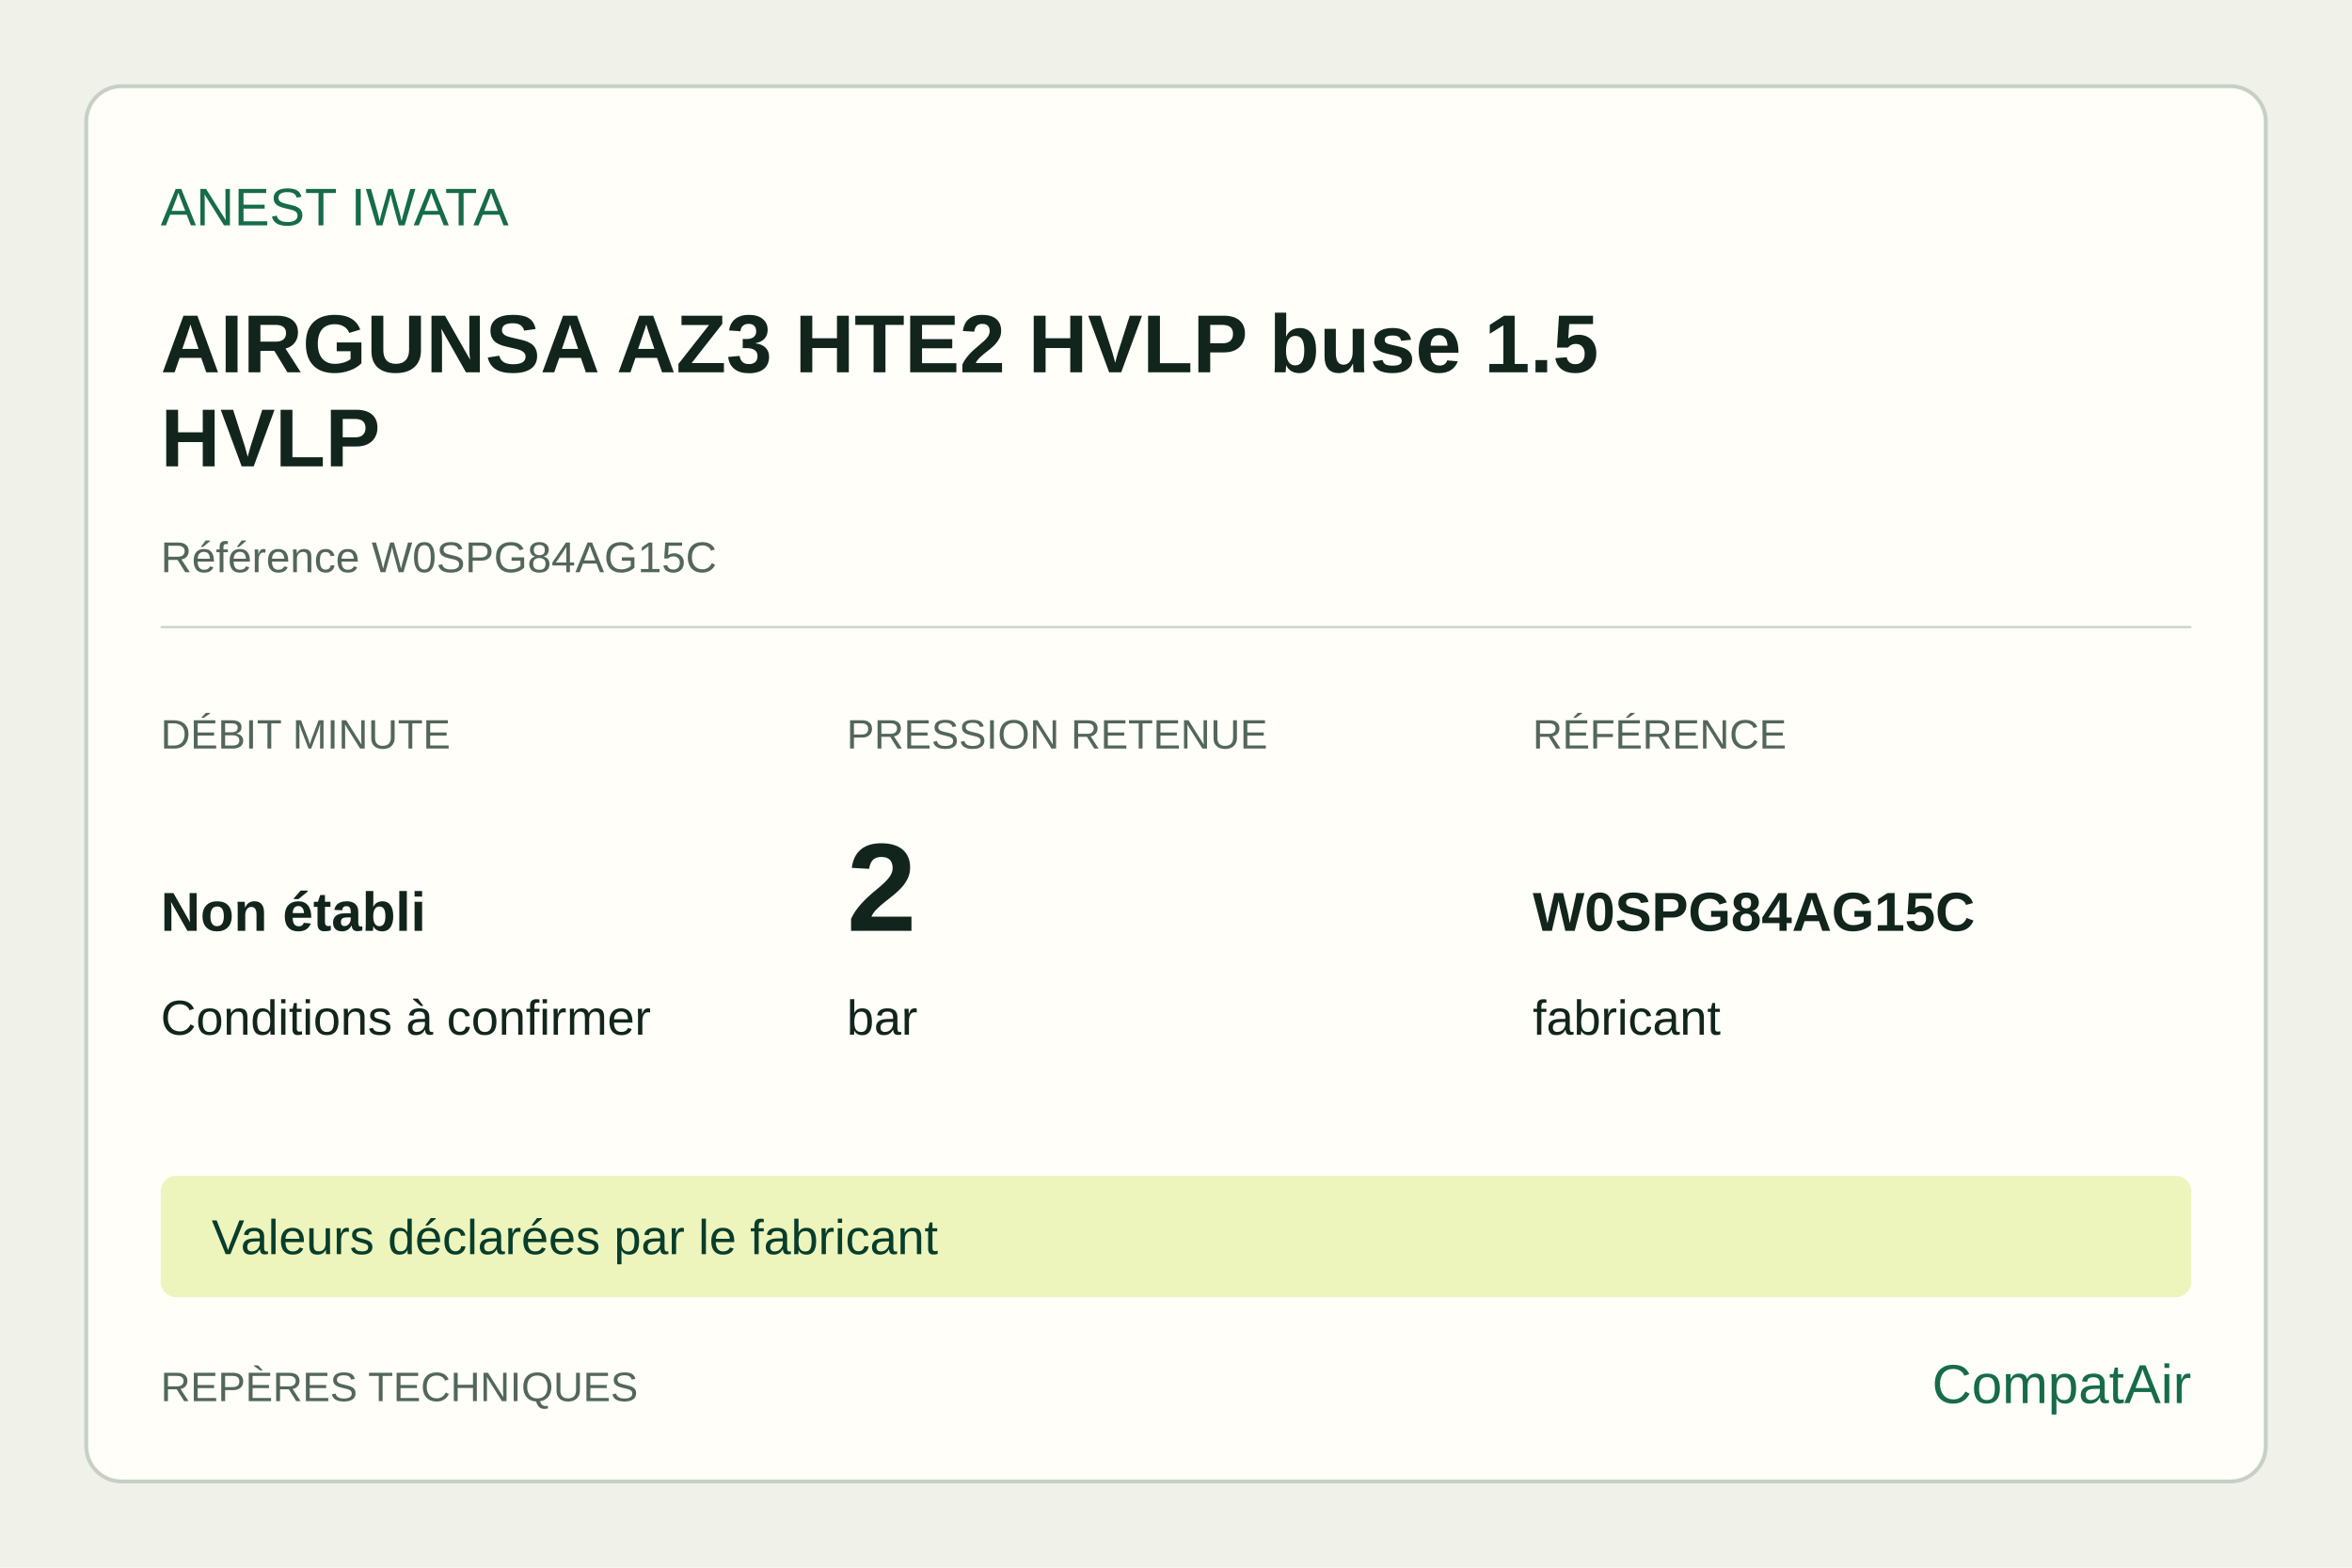
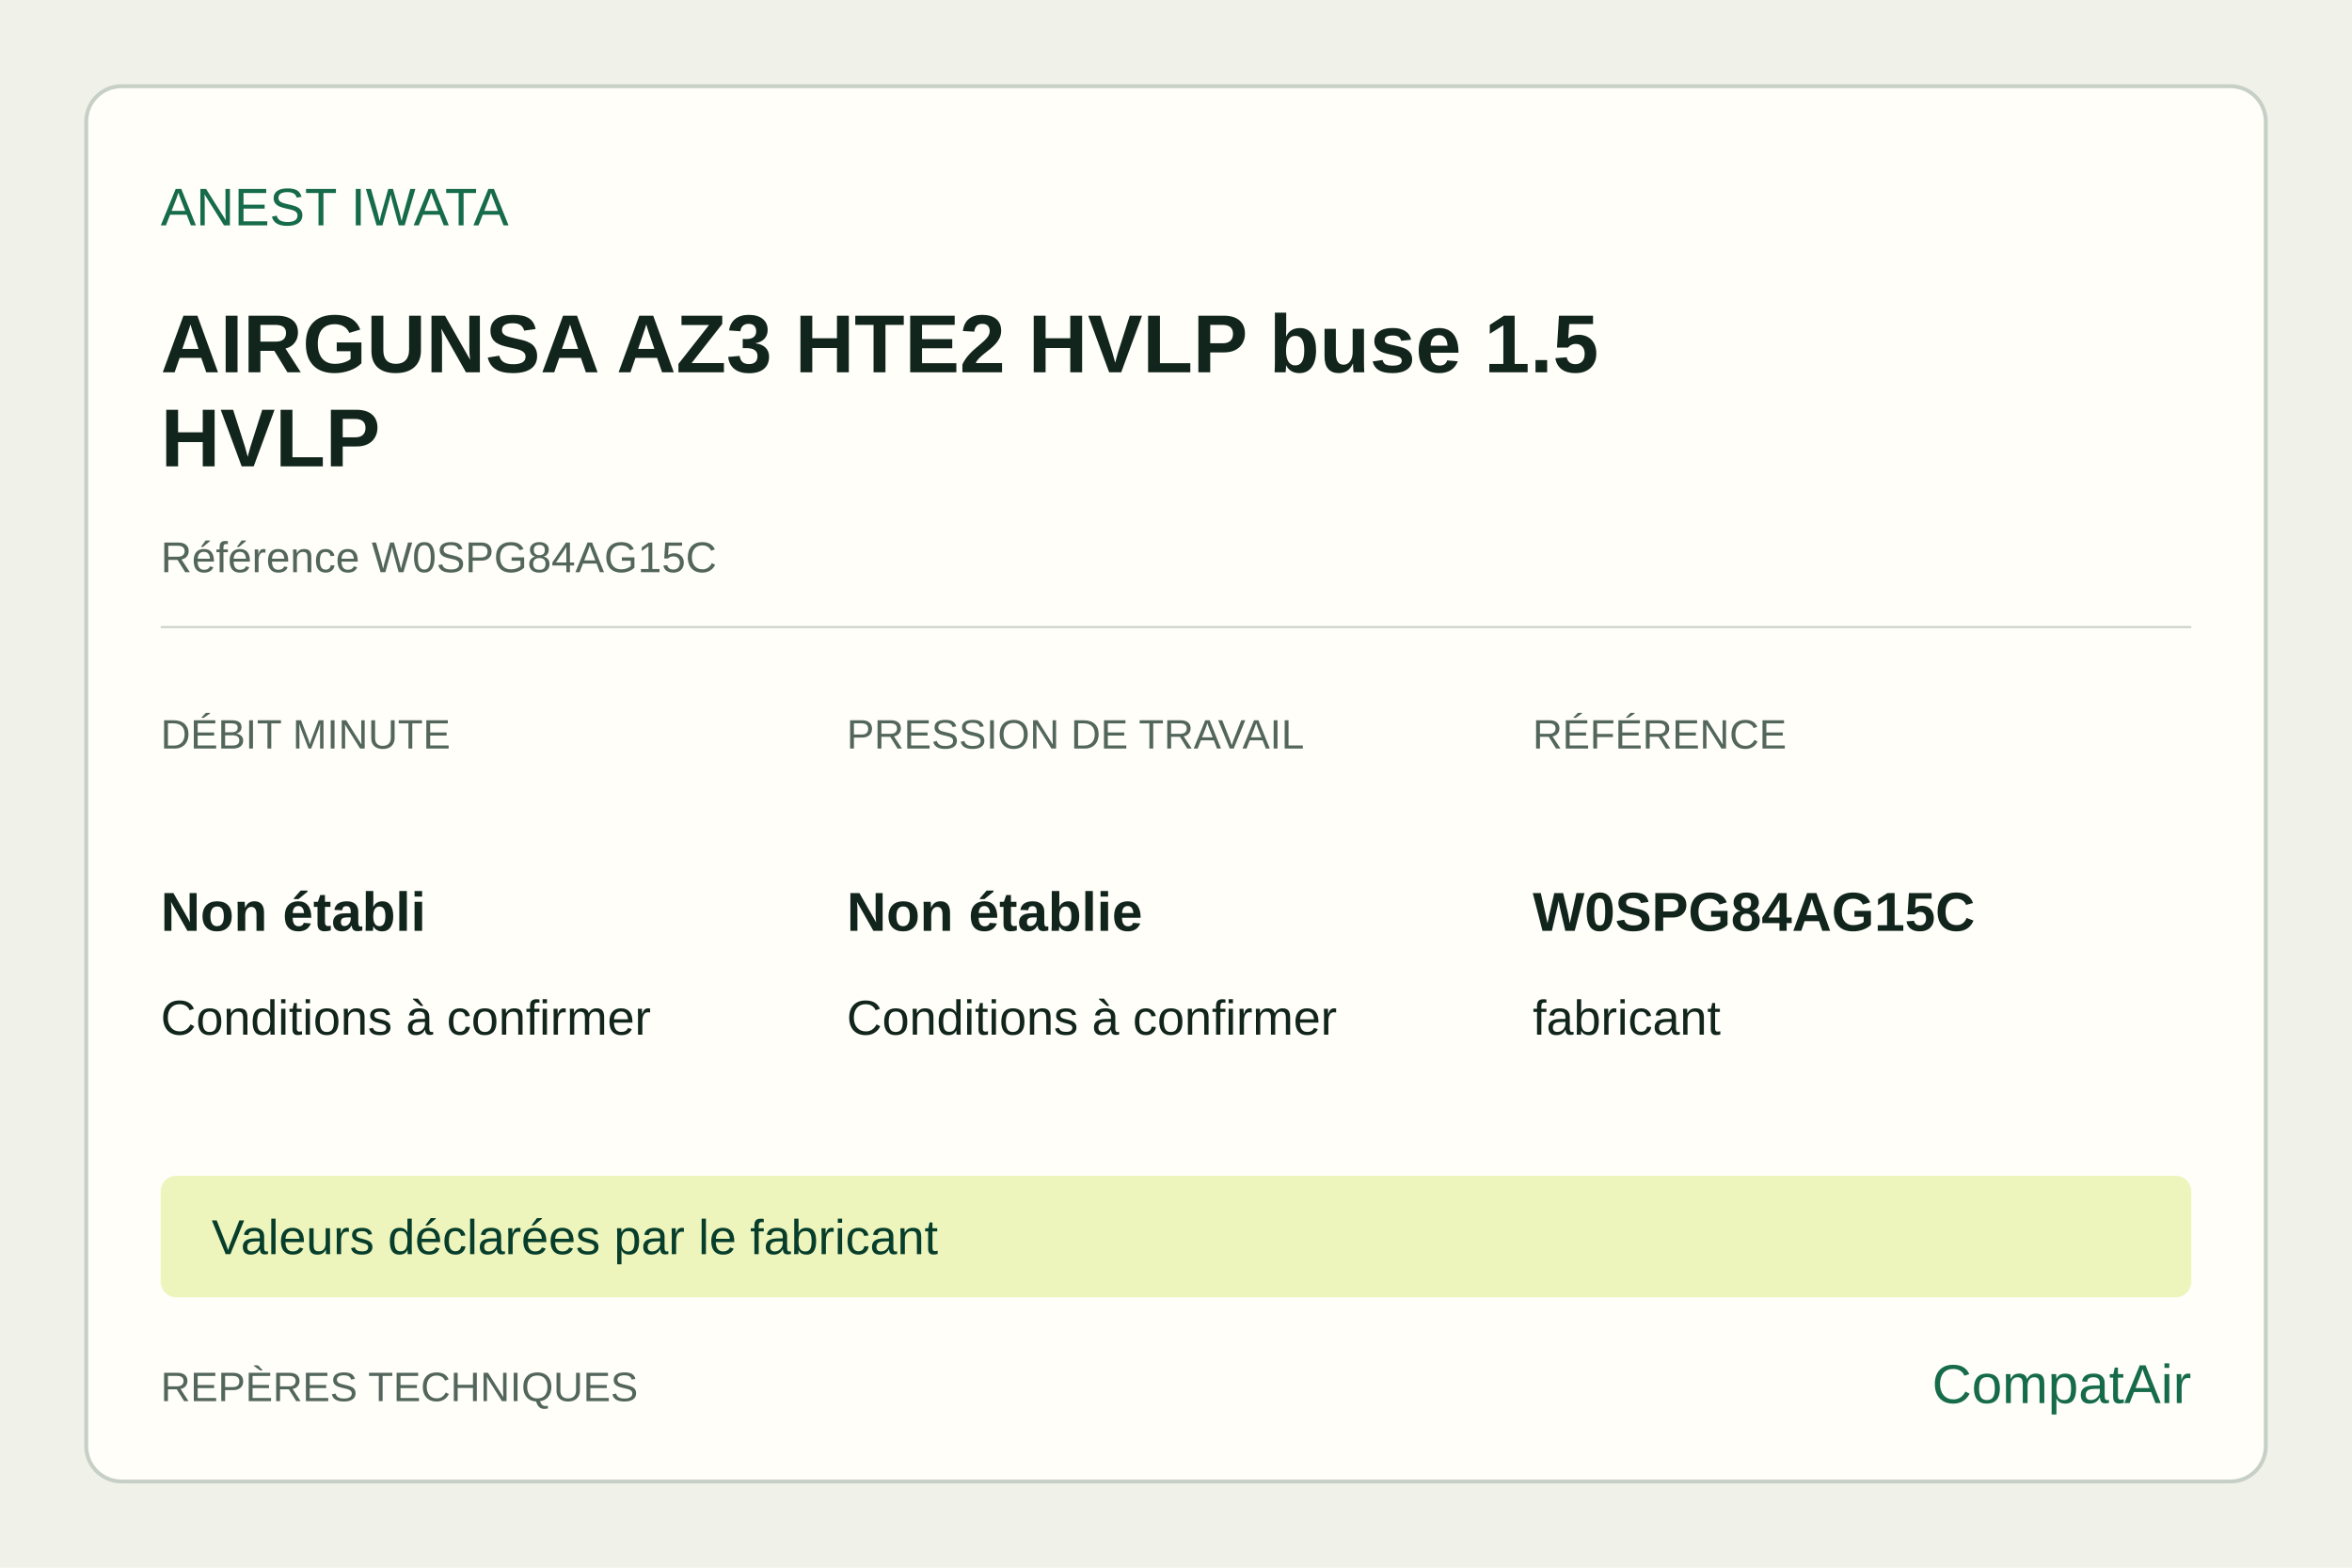
<svg xmlns="http://www.w3.org/2000/svg" width="1200" height="800" viewBox="0 0 1200 800">
  <rect width="1200" height="800" fill="#f0f1e9" />
  <rect x="44" y="44" width="1112" height="712" rx="18" fill="#fffef9" stroke="#c7d0c6" stroke-width="2" />
  <g font-family="Arial,sans-serif" fill="#11251c">
    <text x="82" y="115" font-size="27" fill="#166b4b">ANEST IWATA</text>
    <text x="82" y="190" font-size="42" font-weight="700">AIRGUNSA AZ3 HTE2 HVLP buse 1.5</text>
    <text x="82" y="238" font-size="42" font-weight="700">HVLP</text>
    <text x="82" y="292" font-size="22" fill="#53665b">Référence W0SPG84AG15C</text>
    <line x1="82" y1="320" x2="1118" y2="320" stroke="#c7d0c6" />
    <text x="82" y="382" font-size="21" fill="#53665b">DÉBIT MINUTE</text>
    <text x="82" y="475" font-size="28" font-weight="700">Non établi</text>
    <text x="82" y="528" font-size="25">Conditions à confirmer</text>
-     <text x="432" y="382" font-size="21" fill="#53665b">PRESSION RETENUE</text>
-     <text x="432" y="475" font-size="64" font-weight="700">2</text>
-     <text x="432" y="528" font-size="25">bar</text>
+     <text x="432" y="382" font-size="21" fill="#53665b">PRESSION DE TRAVAIL</text>
+     <text x="432" y="475" font-size="28" font-weight="700">Non établie</text>
+     <text x="432" y="528" font-size="25">Conditions à confirmer</text>
    <text x="782" y="382" font-size="21" fill="#53665b">RÉFÉRENCE</text>
    <text x="782" y="475" font-size="28" font-weight="700">W0SPG84AG15C</text>
    <text x="782" y="528" font-size="25">fabricant</text>
    <rect x="82" y="600" width="1036" height="62" rx="8" fill="#edf5bd" />
    <text x="108" y="640" font-size="25" fill="#073d2b">Valeurs déclarées par le fabricant</text>
    <text x="82" y="715" font-size="21" fill="#53665b">REPÈRES TECHNIQUES</text>
    <text x="1118" y="716" text-anchor="end" font-size="28" fill="#166b4b">CompatAir</text>
  </g>
</svg>
